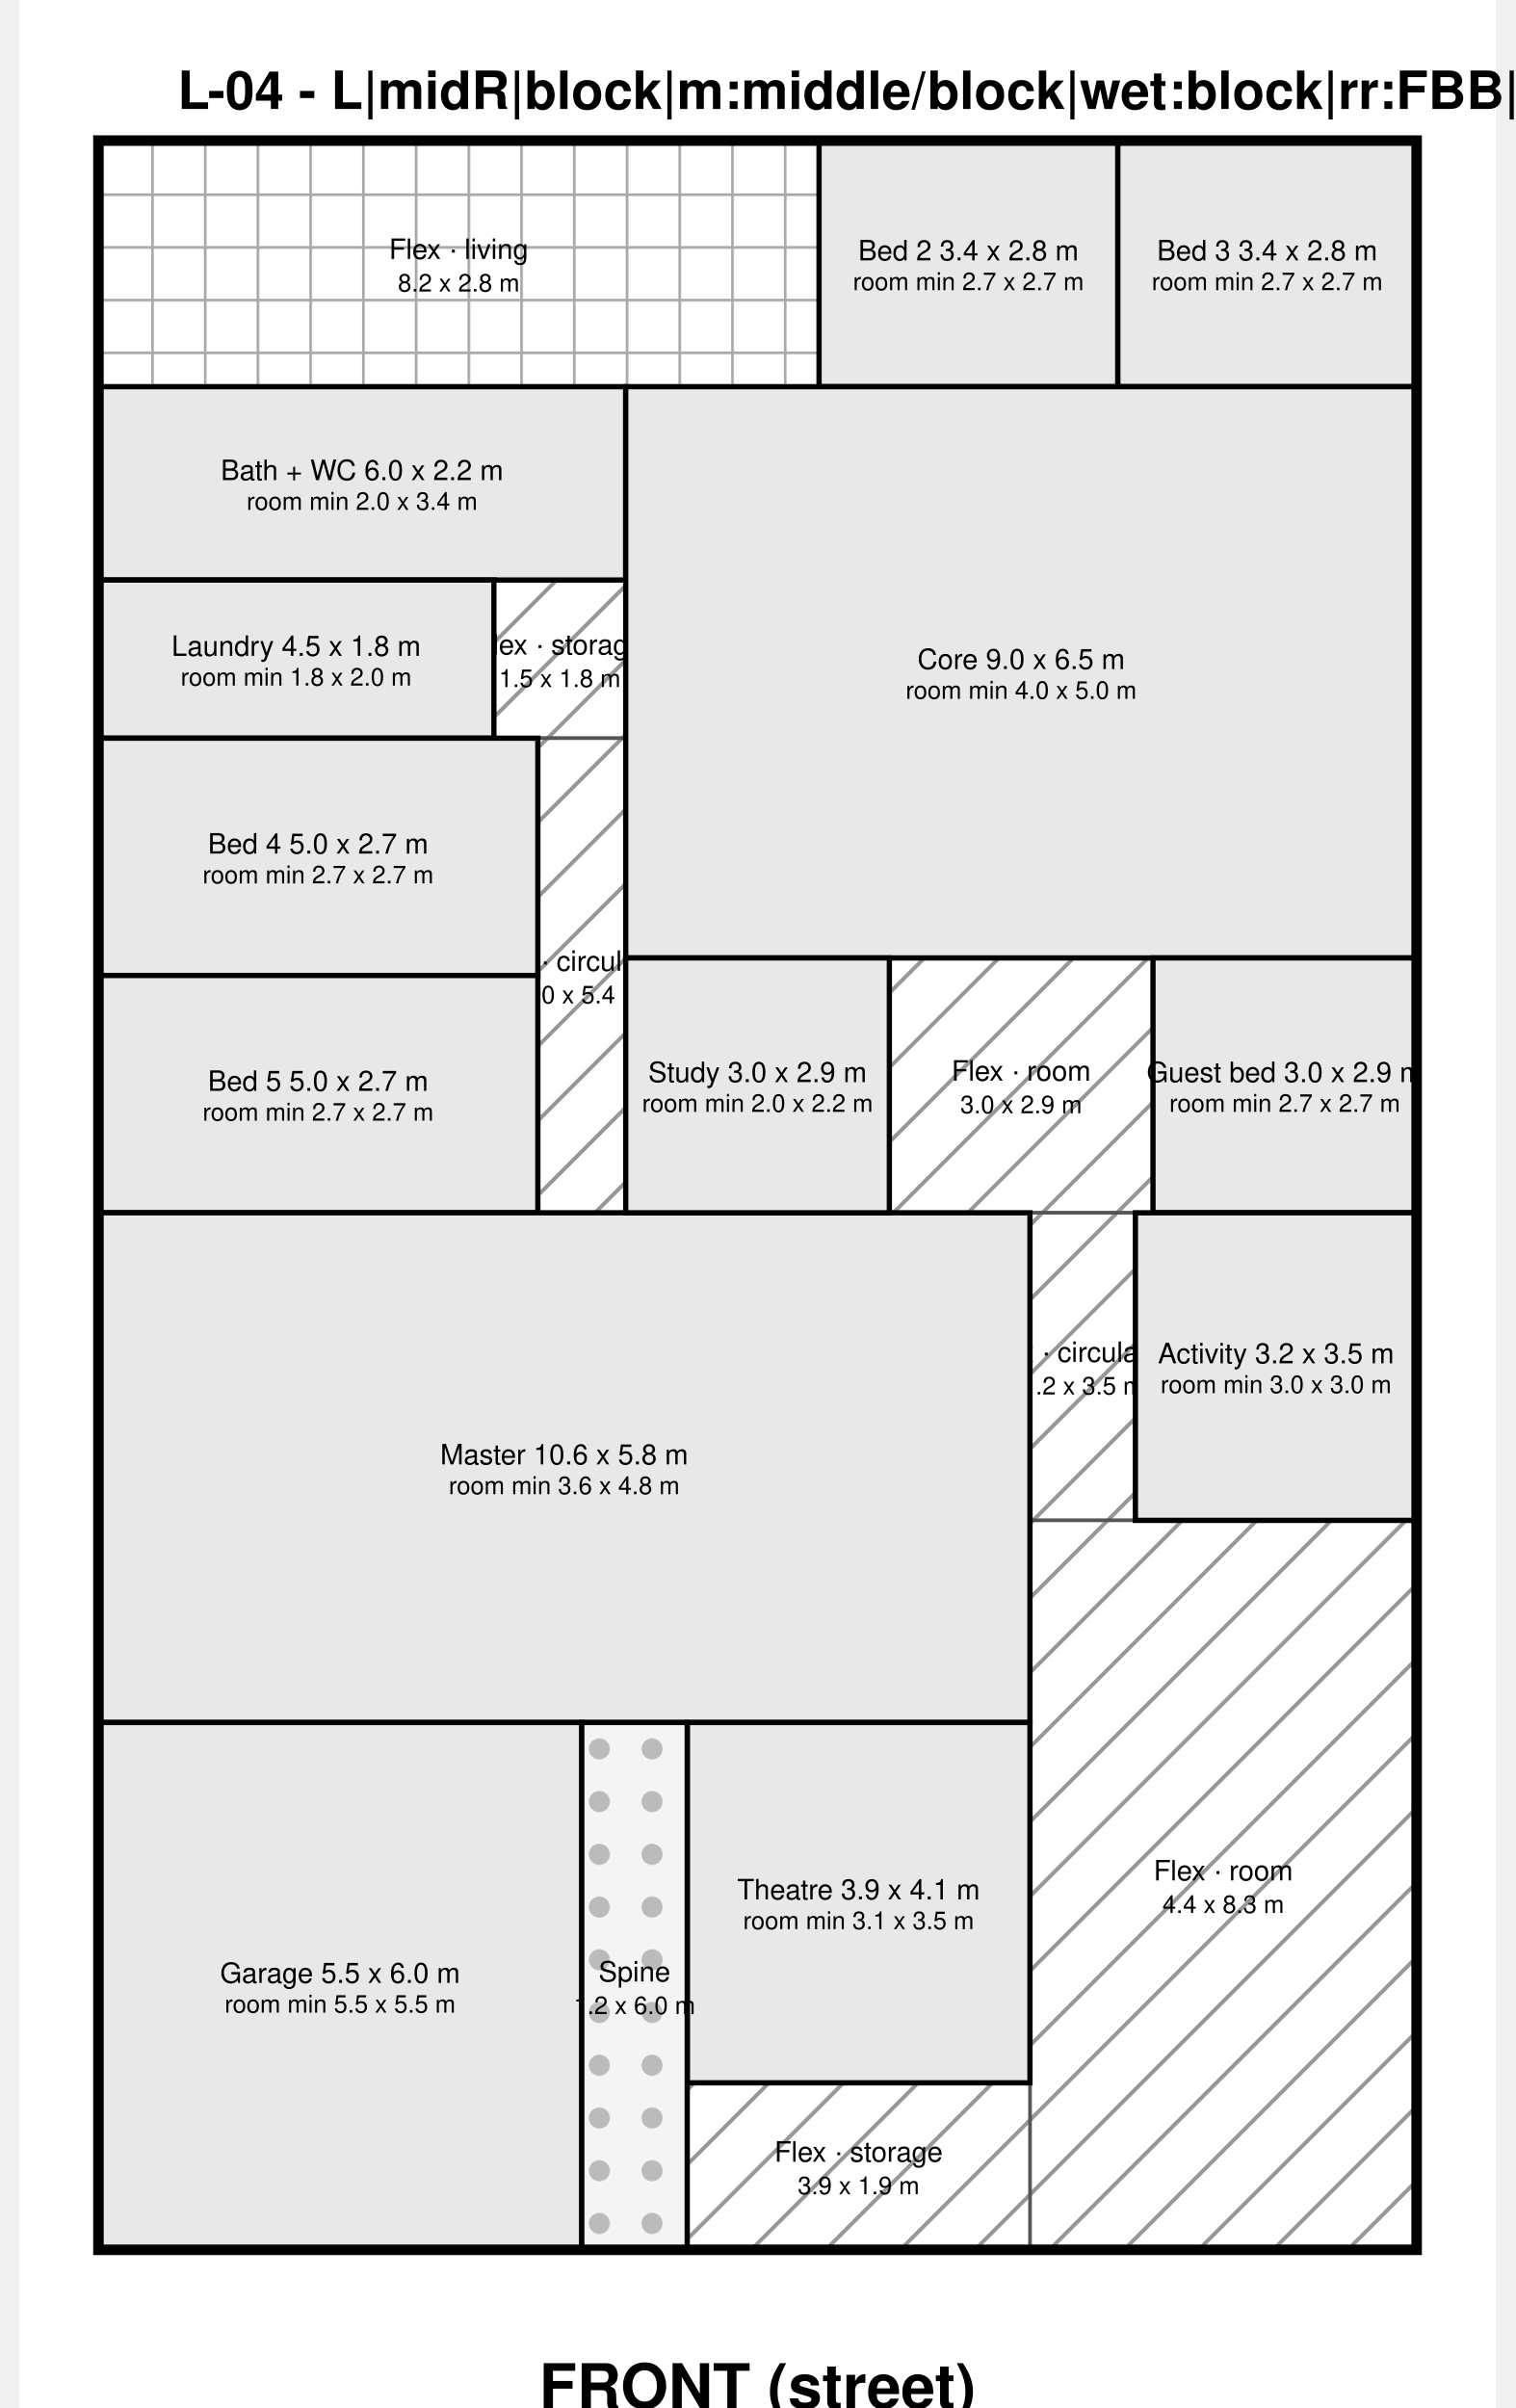
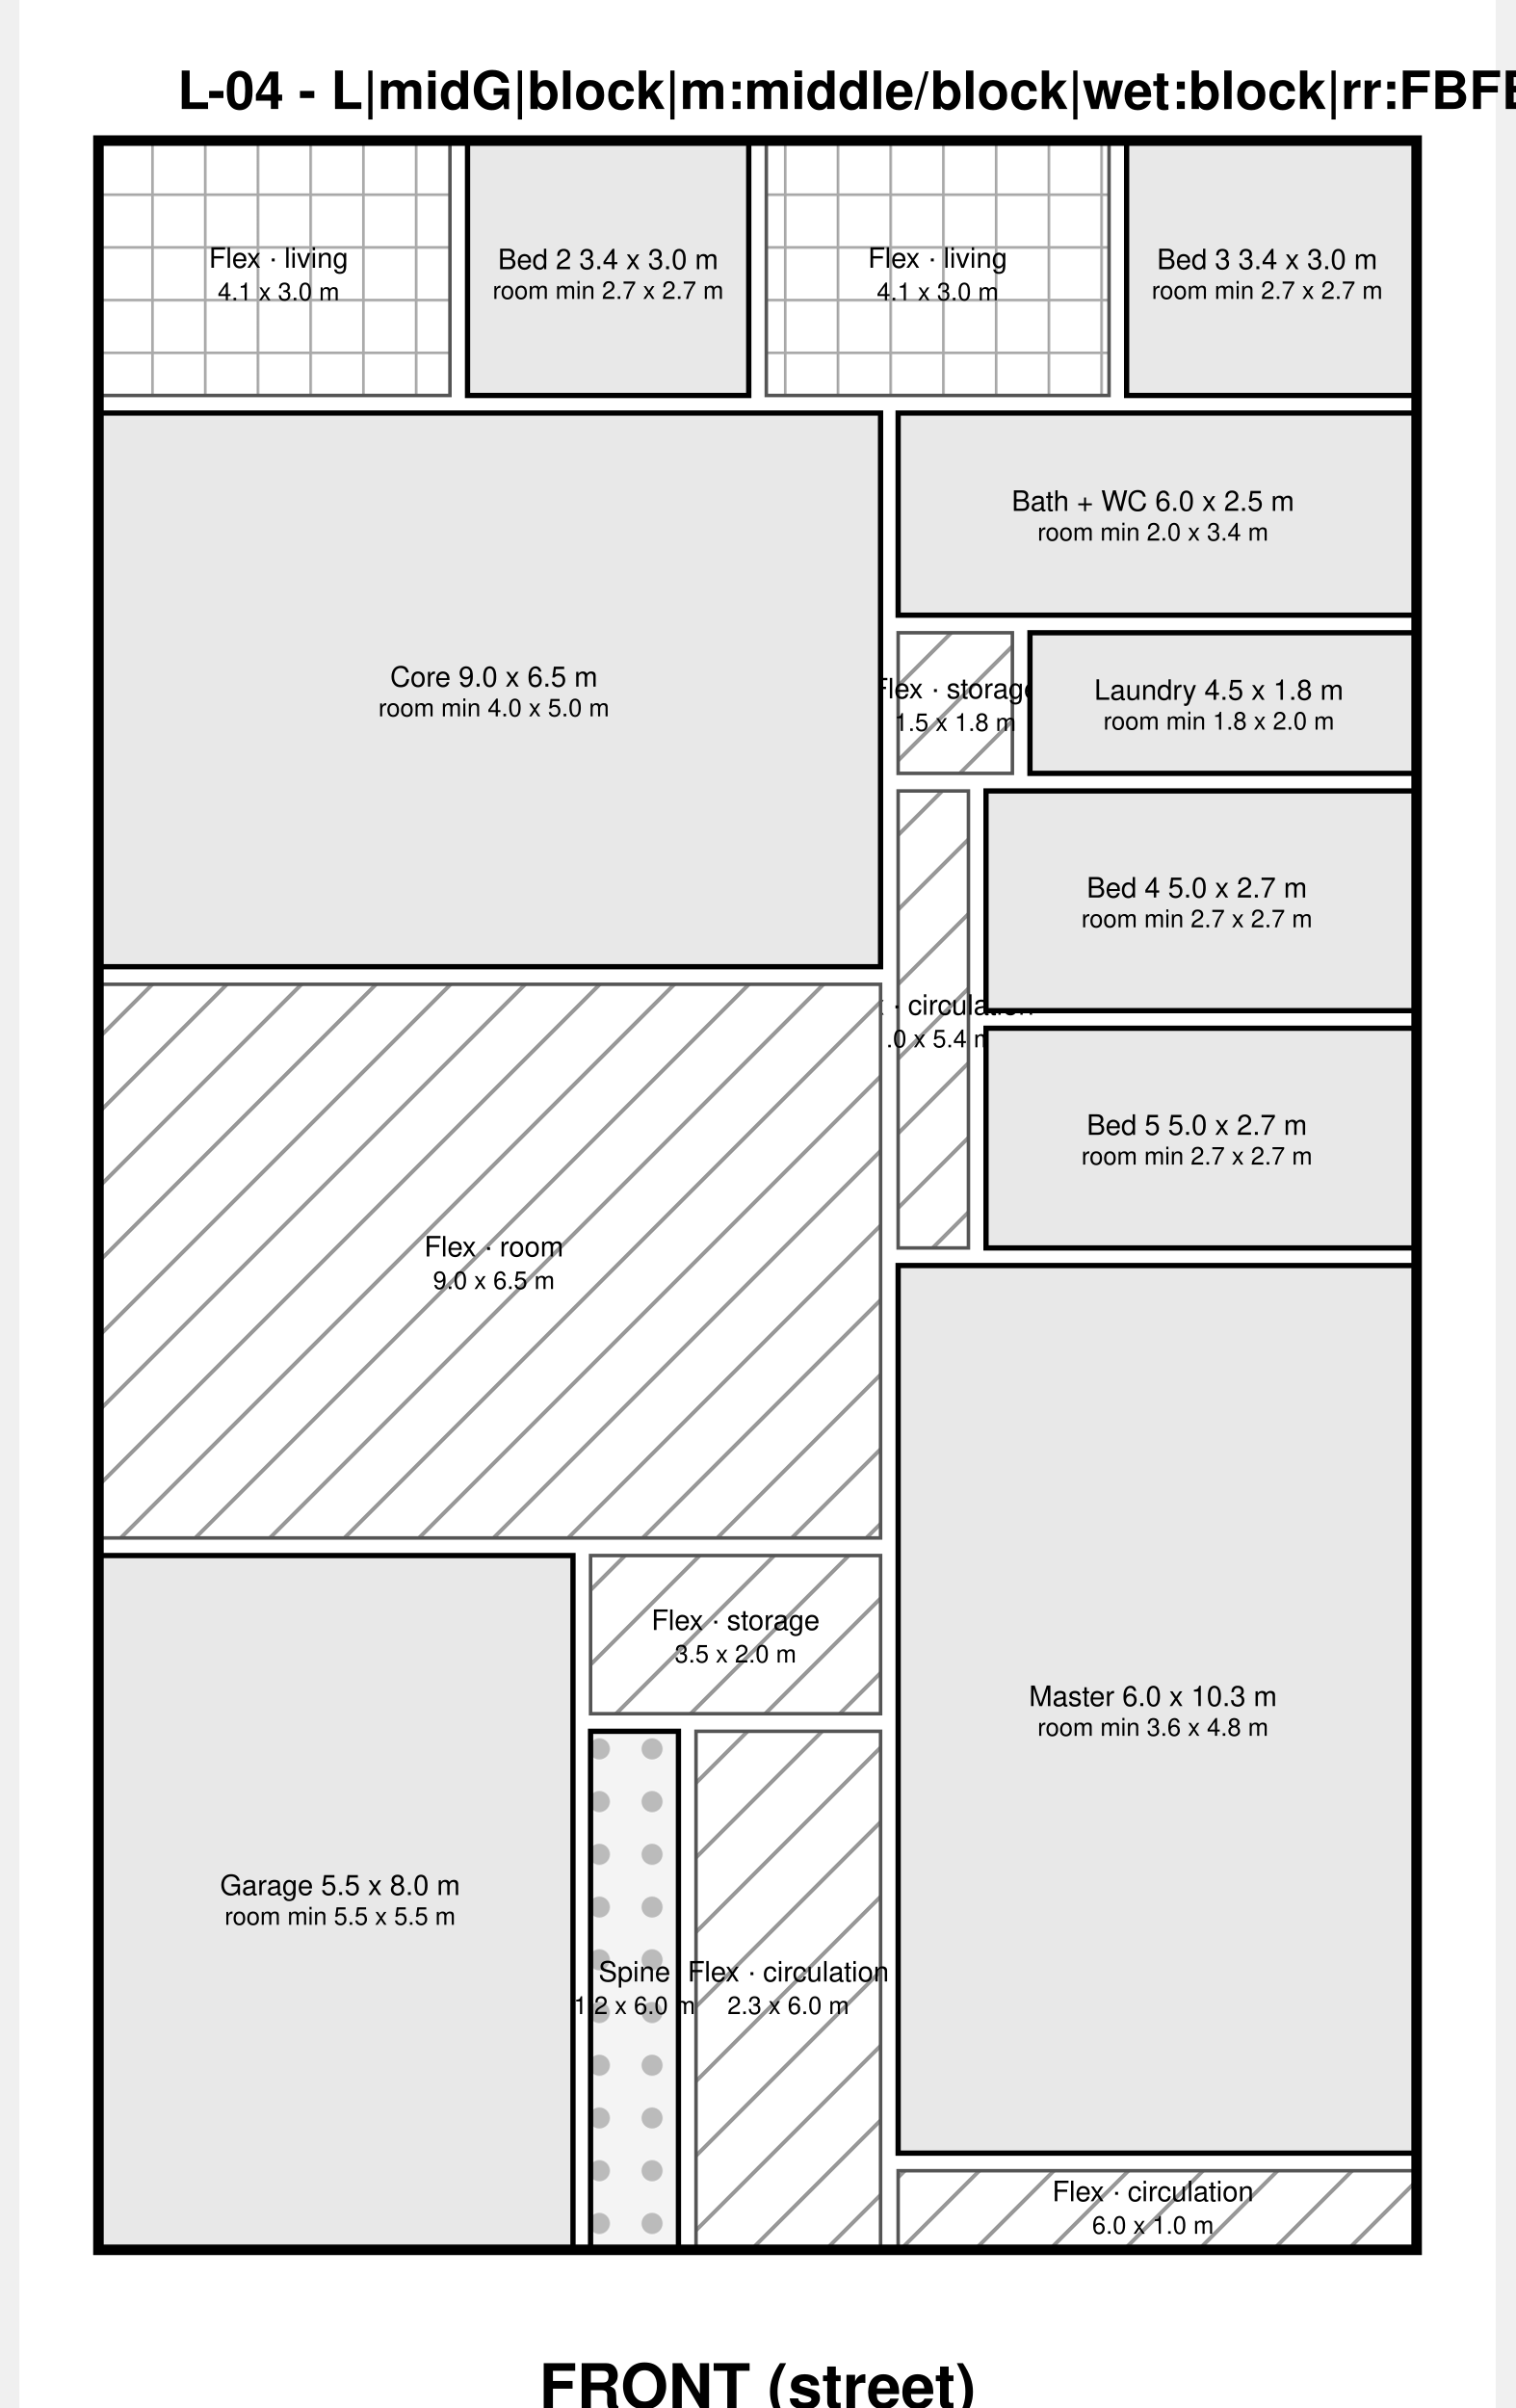
<svg xmlns="http://www.w3.org/2000/svg" width="840" height="1335" viewBox="-900 -1600 16800 27400" font-family="Helvetica, Arial, sans-serif" fill="#000">
  <defs>
    <pattern id="hatch" width="600" height="600" patternUnits="userSpaceOnUse" patternTransform="rotate(45)">
      <rect width="600" height="600" fill="#ffffff" />
      <line x1="0" y1="0" x2="0" y2="600" stroke="#999" stroke-width="90" />
    </pattern>
    <pattern id="hatch2" width="500" height="500" patternUnits="userSpaceOnUse" patternTransform="rotate(-45)">
      <rect width="500" height="500" fill="#ffffff" />
      <line x1="0" y1="0" x2="0" y2="500" stroke="#666" stroke-width="70" />
    </pattern>
    <pattern id="hatch3" width="600" height="600" patternUnits="userSpaceOnUse">
      <rect width="600" height="600" fill="#ffffff" />
      <line x1="0" y1="0" x2="0" y2="600" stroke="#aaa" stroke-width="60" />
      <line x1="0" y1="0" x2="600" y2="0" stroke="#aaa" stroke-width="60" />
    </pattern>
    <pattern id="dots" width="600" height="600" patternUnits="userSpaceOnUse">
      <rect width="600" height="600" fill="#f4f4f4" />
      <circle cx="300" cy="300" r="120" fill="#bbb" />
    </pattern>
  </defs>
  <rect x="-900" y="-1600" width="16800" height="27400" fill="#ffffff" />
-   <text x="900" y="-360" font-size="600" font-weight="bold">L-04 - L|midR|block|m:middle/block|wet:block|rr:FBB|nofw|v0</text>
+   <text x="900" y="-360" font-size="600" font-weight="bold">L-04 - L|midG|block|m:middle/block|wet:block|rr:FBFB|nofw|v0</text>
  <g>
-     <rect x="0" y="0" width="8200" height="2800" fill="url(#hatch3)" stroke="#555" stroke-width="40" />
-     <text x="4100" y="1240" font-size="320" text-anchor="middle" dominant-baseline="middle">Flex · living</text>
-     <text x="4100" y="1624" font-size="280" text-anchor="middle" dominant-baseline="middle">8.2 x 2.8 m</text>
+     <rect x="0" y="0" width="4000" height="2900" fill="url(#hatch3)" stroke="#555" stroke-width="40" />
+     <text x="2050" y="1340" font-size="320" text-anchor="middle" dominant-baseline="middle">Flex · living</text>
+     <text x="2050" y="1724" font-size="280" text-anchor="middle" dominant-baseline="middle">4.1 x 3.0 m</text>
  </g>
  <g>
-     <rect x="4500" y="5000" width="1500" height="1800" fill="url(#hatch)" stroke="#555" stroke-width="40" />
-     <text x="5250" y="5740" font-size="320" text-anchor="middle" dominant-baseline="middle">Flex · storage</text>
-     <text x="5250" y="6124" font-size="280" text-anchor="middle" dominant-baseline="middle">1.5 x 1.8 m</text>
+     <rect x="7600" y="0" width="3900" height="2900" fill="url(#hatch3)" stroke="#555" stroke-width="40" />
+     <text x="9550" y="1340" font-size="320" text-anchor="middle" dominant-baseline="middle">Flex · living</text>
+     <text x="9550" y="1724" font-size="280" text-anchor="middle" dominant-baseline="middle">4.1 x 3.0 m</text>
  </g>
  <g>
-     <rect x="5000" y="6800" width="1000" height="5400" fill="url(#hatch)" stroke="#555" stroke-width="40" />
-     <text x="5500" y="9340" font-size="320" text-anchor="middle" dominant-baseline="middle">Flex · circulation</text>
-     <text x="5500" y="9724" font-size="280" text-anchor="middle" dominant-baseline="middle">1.0 x 5.4 m</text>
+     <rect x="9100" y="5600" width="1300" height="1600" fill="url(#hatch)" stroke="#555" stroke-width="40" />
+     <text x="9750" y="6240" font-size="320" text-anchor="middle" dominant-baseline="middle">Flex · storage</text>
+     <text x="9750" y="6624" font-size="280" text-anchor="middle" dominant-baseline="middle">1.5 x 1.8 m</text>
  </g>
  <g>
-     <rect x="9000" y="9300" width="3000" height="2900" fill="url(#hatch)" stroke="#555" stroke-width="40" />
-     <text x="10500" y="10590" font-size="320" text-anchor="middle" dominant-baseline="middle">Flex · room</text>
-     <text x="10500" y="10974" font-size="280" text-anchor="middle" dominant-baseline="middle">3.0 x 2.9 m</text>
+     <rect x="9100" y="7400" width="800" height="5200" fill="url(#hatch)" stroke="#555" stroke-width="40" />
+     <text x="9500" y="9840" font-size="320" text-anchor="middle" dominant-baseline="middle">Flex · circulation</text>
+     <text x="9500" y="10224" font-size="280" text-anchor="middle" dominant-baseline="middle">1.0 x 5.4 m</text>
  </g>
  <g>
-     <rect x="10600" y="12200" width="1200" height="3500" fill="url(#hatch)" stroke="#555" stroke-width="40" />
-     <text x="11200" y="13790" font-size="320" text-anchor="middle" dominant-baseline="middle">Flex · circulation</text>
-     <text x="11200" y="14174" font-size="280" text-anchor="middle" dominant-baseline="middle">1.2 x 3.5 m</text>
+     <rect x="0" y="9600" width="8900" height="6300" fill="url(#hatch)" stroke="#555" stroke-width="40" />
+     <text x="4500" y="12590" font-size="320" text-anchor="middle" dominant-baseline="middle">Flex · room</text>
+     <text x="4500" y="12974" font-size="280" text-anchor="middle" dominant-baseline="middle">9.0 x 6.5 m</text>
  </g>
  <g>
-     <rect x="10600" y="15700" width="4400" height="8300" fill="url(#hatch)" stroke="#555" stroke-width="40" />
-     <text x="12800" y="19690" font-size="320" text-anchor="middle" dominant-baseline="middle">Flex · room</text>
-     <text x="12800" y="20074" font-size="280" text-anchor="middle" dominant-baseline="middle">4.4 x 8.3 m</text>
+     <rect x="5600" y="16100" width="3300" height="1800" fill="url(#hatch)" stroke="#555" stroke-width="40" />
+     <text x="7250" y="16840" font-size="320" text-anchor="middle" dominant-baseline="middle">Flex · storage</text>
+     <text x="7250" y="17224" font-size="280" text-anchor="middle" dominant-baseline="middle">3.5 x 2.0 m</text>
  </g>
  <g>
-     <rect x="6700" y="22100" width="3900" height="1900" fill="url(#hatch)" stroke="#555" stroke-width="40" />
-     <text x="8650" y="22890" font-size="320" text-anchor="middle" dominant-baseline="middle">Flex · storage</text>
-     <text x="8650" y="23274" font-size="280" text-anchor="middle" dominant-baseline="middle">3.9 x 1.9 m</text>
+     <rect x="6800" y="18100" width="2100" height="5900" fill="url(#hatch)" stroke="#555" stroke-width="40" />
+     <text x="7850" y="20840" font-size="320" text-anchor="middle" dominant-baseline="middle">Flex · circulation</text>
+     <text x="7850" y="21224" font-size="280" text-anchor="middle" dominant-baseline="middle">2.3 x 6.0 m</text>
  </g>
  <g>
-     <rect x="8200" y="0" width="3400" height="2800" fill="#e8e8e8" stroke="#000" stroke-width="60" />
-     <text x="9900" y="1256" font-size="320" text-anchor="middle" dominant-baseline="middle">Bed 2 3.4 x 2.8 m</text>
-     <text x="9900" y="1608" font-size="280" text-anchor="middle" dominant-baseline="middle">room min 2.7 x 2.7 m</text>
+     <rect x="9100" y="23100" width="5900" height="900" fill="url(#hatch)" stroke="#555" stroke-width="40" />
+     <text x="12000" y="23340" font-size="320" text-anchor="middle" dominant-baseline="middle">Flex · circulation</text>
+     <text x="12000" y="23724" font-size="280" text-anchor="middle" dominant-baseline="middle">6.0 x 1.0 m</text>
  </g>
  <g>
-     <rect x="11600" y="0" width="3400" height="2800" fill="#e8e8e8" stroke="#000" stroke-width="60" />
-     <text x="13300" y="1256" font-size="320" text-anchor="middle" dominant-baseline="middle">Bed 3 3.4 x 2.8 m</text>
-     <text x="13300" y="1608" font-size="280" text-anchor="middle" dominant-baseline="middle">room min 2.7 x 2.7 m</text>
+     <rect x="4200" y="0" width="3200" height="2900" fill="#e8e8e8" stroke="#000" stroke-width="60" />
+     <text x="5800" y="1356" font-size="320" text-anchor="middle" dominant-baseline="middle">Bed 2 3.4 x 3.0 m</text>
+     <text x="5800" y="1708" font-size="280" text-anchor="middle" dominant-baseline="middle">room min 2.7 x 2.7 m</text>
  </g>
  <g>
-     <rect x="0" y="2800" width="6000" height="2200" fill="#e8e8e8" stroke="#000" stroke-width="60" />
-     <text x="3000" y="3756" font-size="320" text-anchor="middle" dominant-baseline="middle">Bath + WC 6.0 x 2.2 m</text>
-     <text x="3000" y="4108" font-size="280" text-anchor="middle" dominant-baseline="middle">room min 2.0 x 3.4 m</text>
+     <rect x="11700" y="0" width="3300" height="2900" fill="#e8e8e8" stroke="#000" stroke-width="60" />
+     <text x="13300" y="1356" font-size="320" text-anchor="middle" dominant-baseline="middle">Bed 3 3.4 x 3.0 m</text>
+     <text x="13300" y="1708" font-size="280" text-anchor="middle" dominant-baseline="middle">room min 2.7 x 2.7 m</text>
  </g>
  <g>
-     <rect x="0" y="5000" width="4500" height="1800" fill="#e8e8e8" stroke="#000" stroke-width="60" />
-     <text x="2250" y="5756" font-size="320" text-anchor="middle" dominant-baseline="middle">Laundry 4.5 x 1.8 m</text>
-     <text x="2250" y="6108" font-size="280" text-anchor="middle" dominant-baseline="middle">room min 1.8 x 2.0 m</text>
+     <rect x="0" y="3100" width="8900" height="6300" fill="#e8e8e8" stroke="#000" stroke-width="60" />
+     <text x="4500" y="6106" font-size="320" text-anchor="middle" dominant-baseline="middle">Core 9.0 x 6.5 m</text>
+     <text x="4500" y="6458" font-size="280" text-anchor="middle" dominant-baseline="middle">room min 4.0 x 5.0 m</text>
  </g>
  <g>
-     <rect x="0" y="6800" width="5000" height="2700" fill="#e8e8e8" stroke="#000" stroke-width="60" />
-     <text x="2500" y="8006" font-size="320" text-anchor="middle" dominant-baseline="middle">Bed 4 5.0 x 2.7 m</text>
-     <text x="2500" y="8358" font-size="280" text-anchor="middle" dominant-baseline="middle">room min 2.7 x 2.7 m</text>
+     <rect x="0" y="16100" width="5400" height="7900" fill="#e8e8e8" stroke="#000" stroke-width="60" />
+     <text x="2750" y="19856" font-size="320" text-anchor="middle" dominant-baseline="middle">Garage 5.5 x 8.0 m</text>
+     <text x="2750" y="20208" font-size="280" text-anchor="middle" dominant-baseline="middle">room min 5.5 x 5.5 m</text>
  </g>
  <g>
-     <rect x="0" y="9500" width="5000" height="2700" fill="#e8e8e8" stroke="#000" stroke-width="60" />
-     <text x="2500" y="10706" font-size="320" text-anchor="middle" dominant-baseline="middle">Bed 5 5.0 x 2.7 m</text>
-     <text x="2500" y="11058" font-size="280" text-anchor="middle" dominant-baseline="middle">room min 2.7 x 2.7 m</text>
+     <rect x="9100" y="3100" width="5900" height="2300" fill="#e8e8e8" stroke="#000" stroke-width="60" />
+     <text x="12000" y="4106" font-size="320" text-anchor="middle" dominant-baseline="middle">Bath + WC 6.0 x 2.5 m</text>
+     <text x="12000" y="4458" font-size="280" text-anchor="middle" dominant-baseline="middle">room min 2.0 x 3.4 m</text>
  </g>
  <g>
-     <rect x="0" y="12200" width="10600" height="5800" fill="#e8e8e8" stroke="#000" stroke-width="60" />
-     <text x="5300" y="14956" font-size="320" text-anchor="middle" dominant-baseline="middle">Master 10.6 x 5.8 m</text>
-     <text x="5300" y="15308" font-size="280" text-anchor="middle" dominant-baseline="middle">room min 3.6 x 4.8 m</text>
+     <rect x="10600" y="5600" width="4400" height="1600" fill="#e8e8e8" stroke="#000" stroke-width="60" />
+     <text x="12750" y="6256" font-size="320" text-anchor="middle" dominant-baseline="middle">Laundry 4.5 x 1.8 m</text>
+     <text x="12750" y="6608" font-size="280" text-anchor="middle" dominant-baseline="middle">room min 1.8 x 2.0 m</text>
  </g>
  <g>
-     <rect x="0" y="18000" width="5500" height="6000" fill="#e8e8e8" stroke="#000" stroke-width="60" />
-     <text x="2750" y="20856" font-size="320" text-anchor="middle" dominant-baseline="middle">Garage 5.5 x 6.0 m</text>
-     <text x="2750" y="21208" font-size="280" text-anchor="middle" dominant-baseline="middle">room min 5.5 x 5.5 m</text>
+     <rect x="10100" y="7400" width="4900" height="2500" fill="#e8e8e8" stroke="#000" stroke-width="60" />
+     <text x="12500" y="8506" font-size="320" text-anchor="middle" dominant-baseline="middle">Bed 4 5.0 x 2.7 m</text>
+     <text x="12500" y="8858" font-size="280" text-anchor="middle" dominant-baseline="middle">room min 2.7 x 2.7 m</text>
  </g>
  <g>
-     <rect x="6000" y="2800" width="9000" height="6500" fill="#e8e8e8" stroke="#000" stroke-width="60" />
-     <text x="10500" y="5906" font-size="320" text-anchor="middle" dominant-baseline="middle">Core 9.0 x 6.5 m</text>
-     <text x="10500" y="6258" font-size="280" text-anchor="middle" dominant-baseline="middle">room min 4.0 x 5.0 m</text>
+     <rect x="10100" y="10100" width="4900" height="2500" fill="#e8e8e8" stroke="#000" stroke-width="60" />
+     <text x="12500" y="11206" font-size="320" text-anchor="middle" dominant-baseline="middle">Bed 5 5.0 x 2.7 m</text>
+     <text x="12500" y="11558" font-size="280" text-anchor="middle" dominant-baseline="middle">room min 2.7 x 2.7 m</text>
  </g>
  <g>
-     <rect x="6700" y="18000" width="3900" height="4100" fill="#e8e8e8" stroke="#000" stroke-width="60" />
-     <text x="8650" y="19906" font-size="320" text-anchor="middle" dominant-baseline="middle">Theatre 3.9 x 4.1 m</text>
-     <text x="8650" y="20258" font-size="280" text-anchor="middle" dominant-baseline="middle">room min 3.1 x 3.5 m</text>
+     <rect x="9100" y="12800" width="5900" height="10100" fill="#e8e8e8" stroke="#000" stroke-width="60" />
+     <text x="12000" y="17706" font-size="320" text-anchor="middle" dominant-baseline="middle">Master 6.0 x 10.3 m</text>
+     <text x="12000" y="18058" font-size="280" text-anchor="middle" dominant-baseline="middle">room min 3.6 x 4.8 m</text>
  </g>
  <g>
-     <rect x="12000" y="9300" width="3000" height="2900" fill="#e8e8e8" stroke="#000" stroke-width="60" />
-     <text x="13500" y="10606" font-size="320" text-anchor="middle" dominant-baseline="middle">Guest bed 3.0 x 2.9 m</text>
-     <text x="13500" y="10958" font-size="280" text-anchor="middle" dominant-baseline="middle">room min 2.7 x 2.7 m</text>
-   </g>
-   <g>
-     <rect x="11800" y="12200" width="3200" height="3500" fill="#e8e8e8" stroke="#000" stroke-width="60" />
-     <text x="13400" y="13806" font-size="320" text-anchor="middle" dominant-baseline="middle">Activity 3.2 x 3.5 m</text>
-     <text x="13400" y="14158" font-size="280" text-anchor="middle" dominant-baseline="middle">room min 3.0 x 3.0 m</text>
-   </g>
-   <g>
-     <rect x="6000" y="9300" width="3000" height="2900" fill="#e8e8e8" stroke="#000" stroke-width="60" />
-     <text x="7500" y="10606" font-size="320" text-anchor="middle" dominant-baseline="middle">Study 3.0 x 2.9 m</text>
-     <text x="7500" y="10958" font-size="280" text-anchor="middle" dominant-baseline="middle">room min 2.0 x 2.2 m</text>
-   </g>
-   <g>
-     <rect x="5500" y="18000" width="1200" height="6000" fill="url(#dots)" stroke="#000" stroke-width="60" />
+     <rect x="5600" y="18100" width="1000" height="5900" fill="url(#dots)" stroke="#000" stroke-width="60" />
    <text x="6100" y="20840" font-size="320" text-anchor="middle" dominant-baseline="middle">Spine</text>
    <text x="6100" y="21224" font-size="280" text-anchor="middle" dominant-baseline="middle">1.2 x 6.0 m</text>
  </g>
  <rect x="0" y="0" width="15000" height="24000" fill="none" stroke="#000" stroke-width="120" />
  <text x="7500" y="25800" font-size="700" text-anchor="middle" font-weight="bold">FRONT (street)</text>
</svg>
